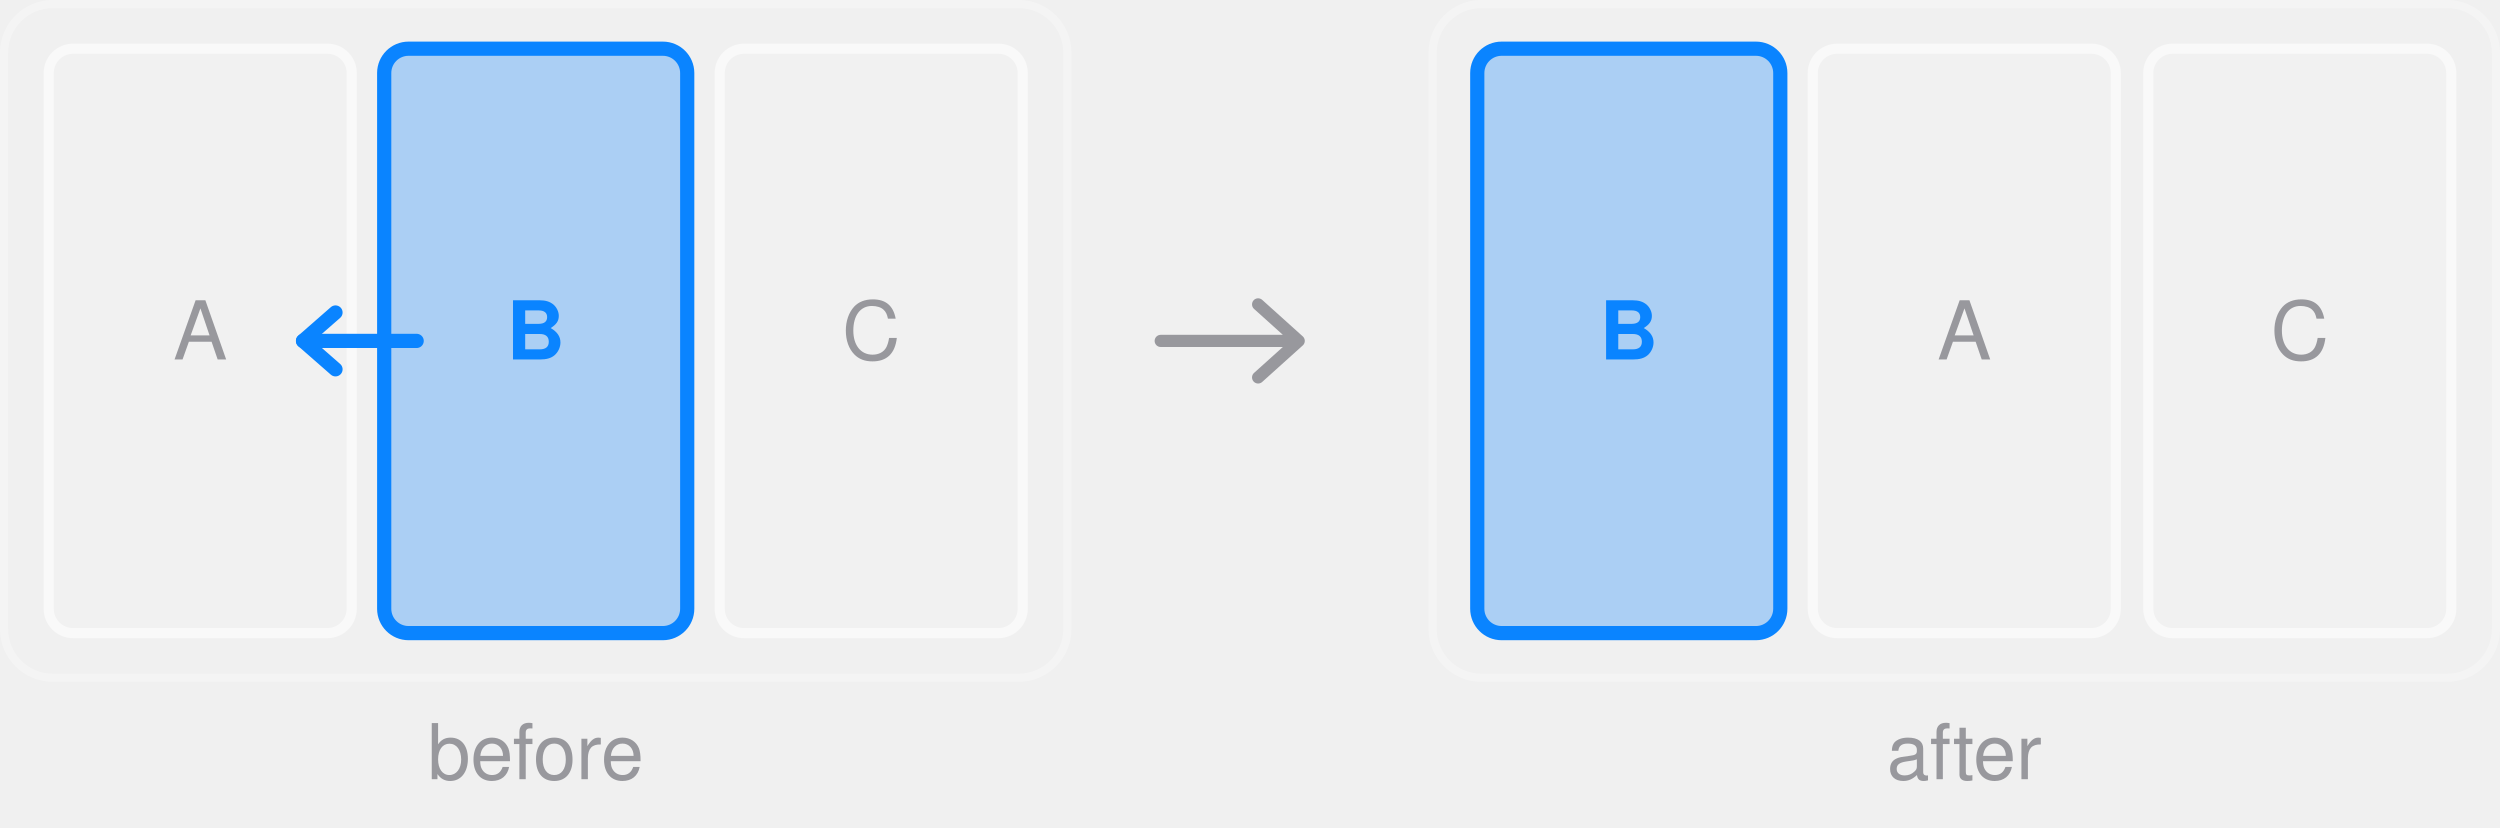
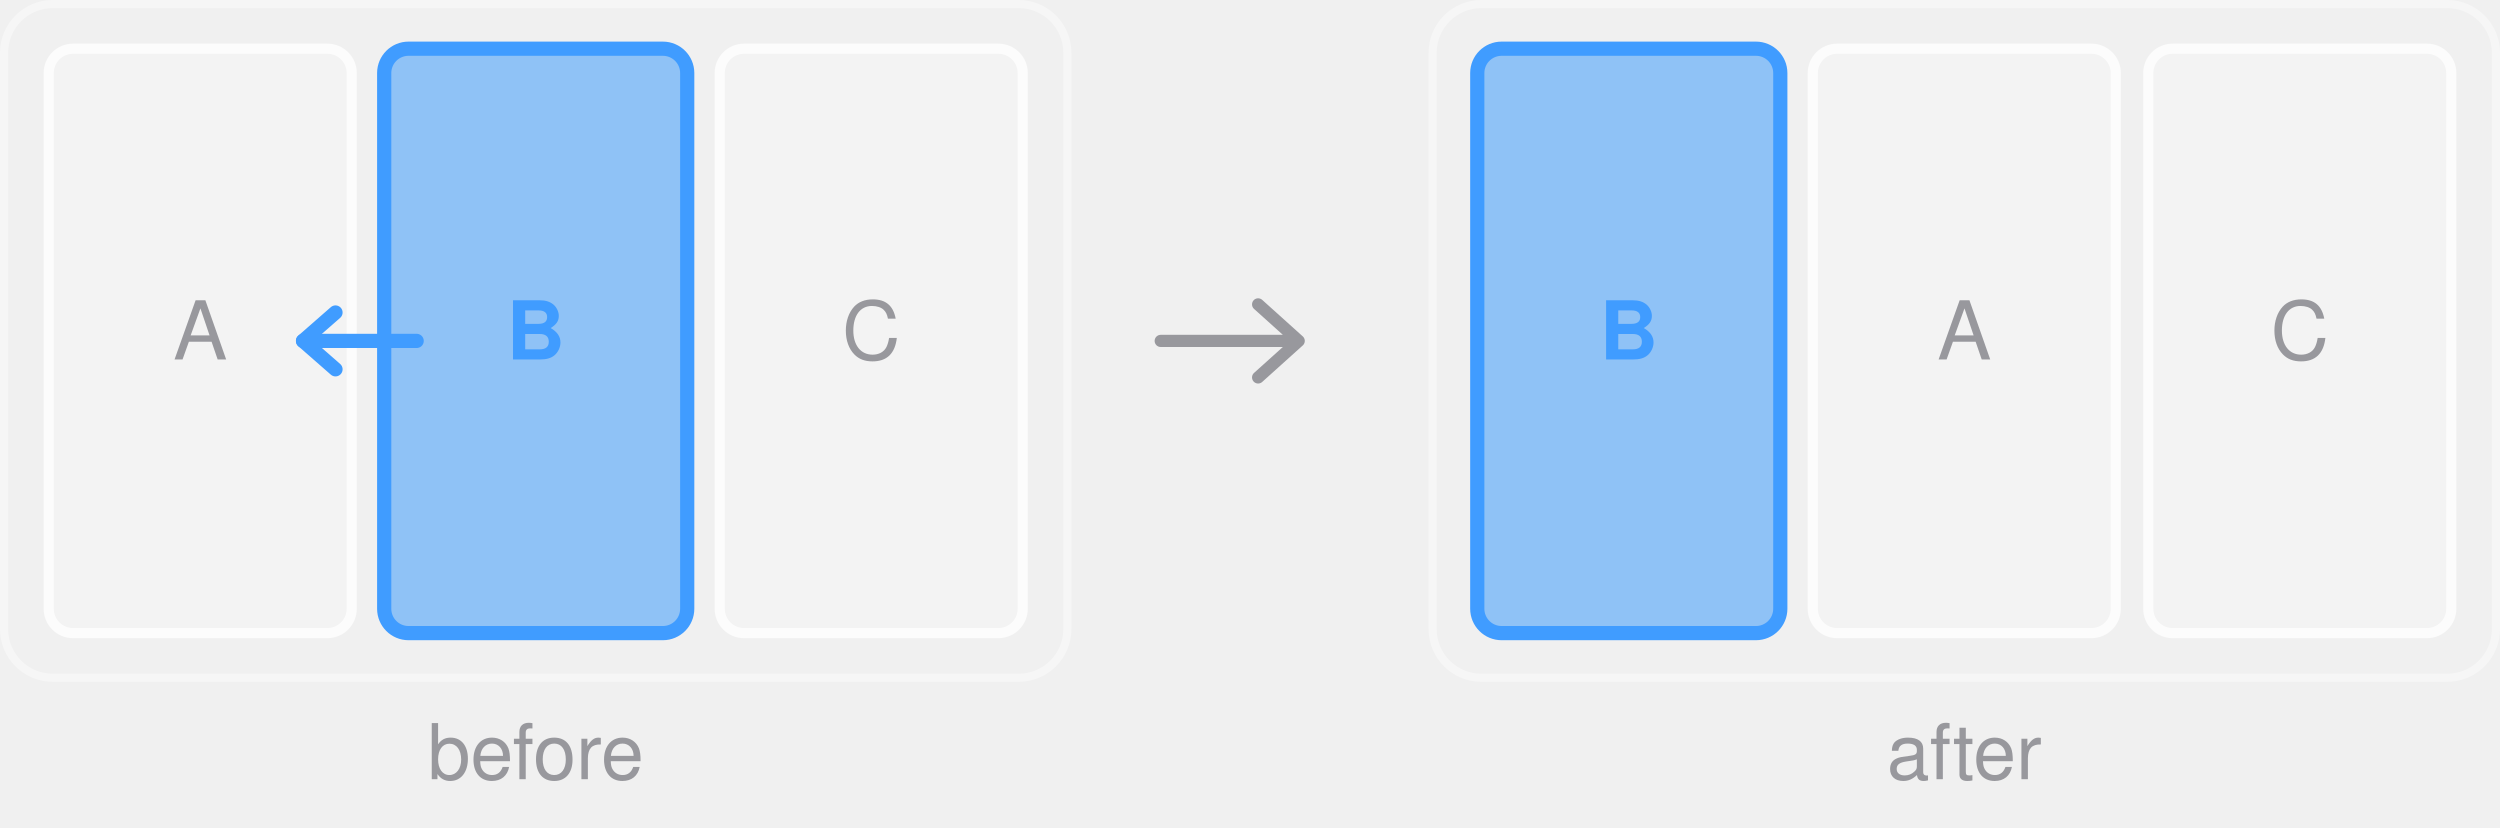
<svg xmlns="http://www.w3.org/2000/svg" width="308" height="102" viewBox="0 0 308 102">
-   <rect x="0.5" y="0.5" width="131" height="83" rx="6" fill="none" stroke="rgba(255,255,255,0.28)" stroke-width="1" />
-   <rect x="6" y="6" width="37.333" height="72" rx="3" fill="rgba(255,255,255,0.10)" stroke="rgba(255,255,255,0.58)" stroke-width="1.25" />
+   <rect x="0.5" y="0.5" width="131" height="83" rx="6" fill="none" stroke="#ffffff" stroke-opacity="0.4" stroke-width="1" />
+   <rect x="6" y="6" width="37.333" height="72" rx="3" fill="#ffffff" fill-opacity="0.2" stroke="#ffffff" stroke-opacity="0.78" stroke-width="1.25" />
  <text x="24.667" y="42" font-size="10" font-weight="500" fill="#98989d" text-anchor="middle" dominant-baseline="central" font-family="-apple-system,BlinkMacSystemFont,'SF Pro Text',Helvetica,Arial,sans-serif">A</text>
-   <rect x="47.333" y="6" width="37.333" height="72" rx="3" fill="rgba(10,132,255,0.30)" stroke="#0a84ff" stroke-width="1.75" />
-   <text x="66" y="42" font-size="10" font-weight="600" fill="#0a84ff" text-anchor="middle" dominant-baseline="central" font-family="-apple-system,BlinkMacSystemFont,'SF Pro Text',Helvetica,Arial,sans-serif">B</text>
-   <path d="M51.333 42L37.333 42" stroke="#0a84ff" stroke-width="1.75" stroke-linecap="round" />
-   <path d="M41.333 38.5L37.333 42L41.333 45.5" fill="none" stroke="#0a84ff" stroke-width="1.75" stroke-linecap="round" stroke-linejoin="round" />
-   <rect x="88.667" y="6" width="37.333" height="72" rx="3" fill="rgba(255,255,255,0.10)" stroke="rgba(255,255,255,0.58)" stroke-width="1.25" />
+   <rect x="47.333" y="6" width="37.333" height="72" rx="3" fill="#0a84ff" fill-opacity="0.42" stroke="#409cff" stroke-width="1.75" />
+   <text x="66" y="42" font-size="10" font-weight="600" fill="#409cff" text-anchor="middle" dominant-baseline="central" font-family="-apple-system,BlinkMacSystemFont,'SF Pro Text',Helvetica,Arial,sans-serif">B</text>
+   <path d="M51.333 42L37.333 42" stroke="#409cff" stroke-width="1.75" stroke-linecap="round" />
+   <path d="M41.333 38.5L37.333 42L41.333 45.5" fill="none" stroke="#409cff" stroke-width="1.75" stroke-linecap="round" stroke-linejoin="round" />
+   <rect x="88.667" y="6" width="37.333" height="72" rx="3" fill="#ffffff" fill-opacity="0.2" stroke="#ffffff" stroke-opacity="0.78" stroke-width="1.25" />
  <text x="107.333" y="42" font-size="10" font-weight="500" fill="#98989d" text-anchor="middle" dominant-baseline="central" font-family="-apple-system,BlinkMacSystemFont,'SF Pro Text',Helvetica,Arial,sans-serif">C</text>
  <text x="66" y="96" font-size="9.5" fill="#98989d" text-anchor="middle" font-family="-apple-system,BlinkMacSystemFont,'SF Pro Text',Helvetica,Arial,sans-serif">before</text>
  <path d="M143 42h17M155 37.5l5 4.5-5 4.5" fill="none" stroke="#98989d" stroke-width="1.5" stroke-linecap="round" stroke-linejoin="round" />
-   <rect x="176.5" y="0.5" width="131" height="83" rx="6" fill="none" stroke="rgba(255,255,255,0.28)" stroke-width="1" />
-   <rect x="182" y="6" width="37.333" height="72" rx="3" fill="rgba(10,132,255,0.30)" stroke="#0a84ff" stroke-width="1.75" />
-   <text x="200.667" y="42" font-size="10" font-weight="600" fill="#0a84ff" text-anchor="middle" dominant-baseline="central" font-family="-apple-system,BlinkMacSystemFont,'SF Pro Text',Helvetica,Arial,sans-serif">B</text>
-   <rect x="223.333" y="6" width="37.333" height="72" rx="3" fill="rgba(255,255,255,0.10)" stroke="rgba(255,255,255,0.58)" stroke-width="1.25" />
+   <rect x="176.5" y="0.5" width="131" height="83" rx="6" fill="none" stroke="#ffffff" stroke-opacity="0.4" stroke-width="1" />
+   <rect x="182" y="6" width="37.333" height="72" rx="3" fill="#0a84ff" fill-opacity="0.42" stroke="#409cff" stroke-width="1.75" />
+   <text x="200.667" y="42" font-size="10" font-weight="600" fill="#409cff" text-anchor="middle" dominant-baseline="central" font-family="-apple-system,BlinkMacSystemFont,'SF Pro Text',Helvetica,Arial,sans-serif">B</text>
+   <rect x="223.333" y="6" width="37.333" height="72" rx="3" fill="#ffffff" fill-opacity="0.2" stroke="#ffffff" stroke-opacity="0.78" stroke-width="1.25" />
  <text x="242" y="42" font-size="10" font-weight="500" fill="#98989d" text-anchor="middle" dominant-baseline="central" font-family="-apple-system,BlinkMacSystemFont,'SF Pro Text',Helvetica,Arial,sans-serif">A</text>
-   <rect x="264.667" y="6" width="37.333" height="72" rx="3" fill="rgba(255,255,255,0.10)" stroke="rgba(255,255,255,0.58)" stroke-width="1.25" />
+   <rect x="264.667" y="6" width="37.333" height="72" rx="3" fill="#ffffff" fill-opacity="0.2" stroke="#ffffff" stroke-opacity="0.78" stroke-width="1.25" />
  <text x="283.333" y="42" font-size="10" font-weight="500" fill="#98989d" text-anchor="middle" dominant-baseline="central" font-family="-apple-system,BlinkMacSystemFont,'SF Pro Text',Helvetica,Arial,sans-serif">C</text>
  <text x="242" y="96" font-size="9.5" fill="#98989d" text-anchor="middle" font-family="-apple-system,BlinkMacSystemFont,'SF Pro Text',Helvetica,Arial,sans-serif">after</text>
</svg>
